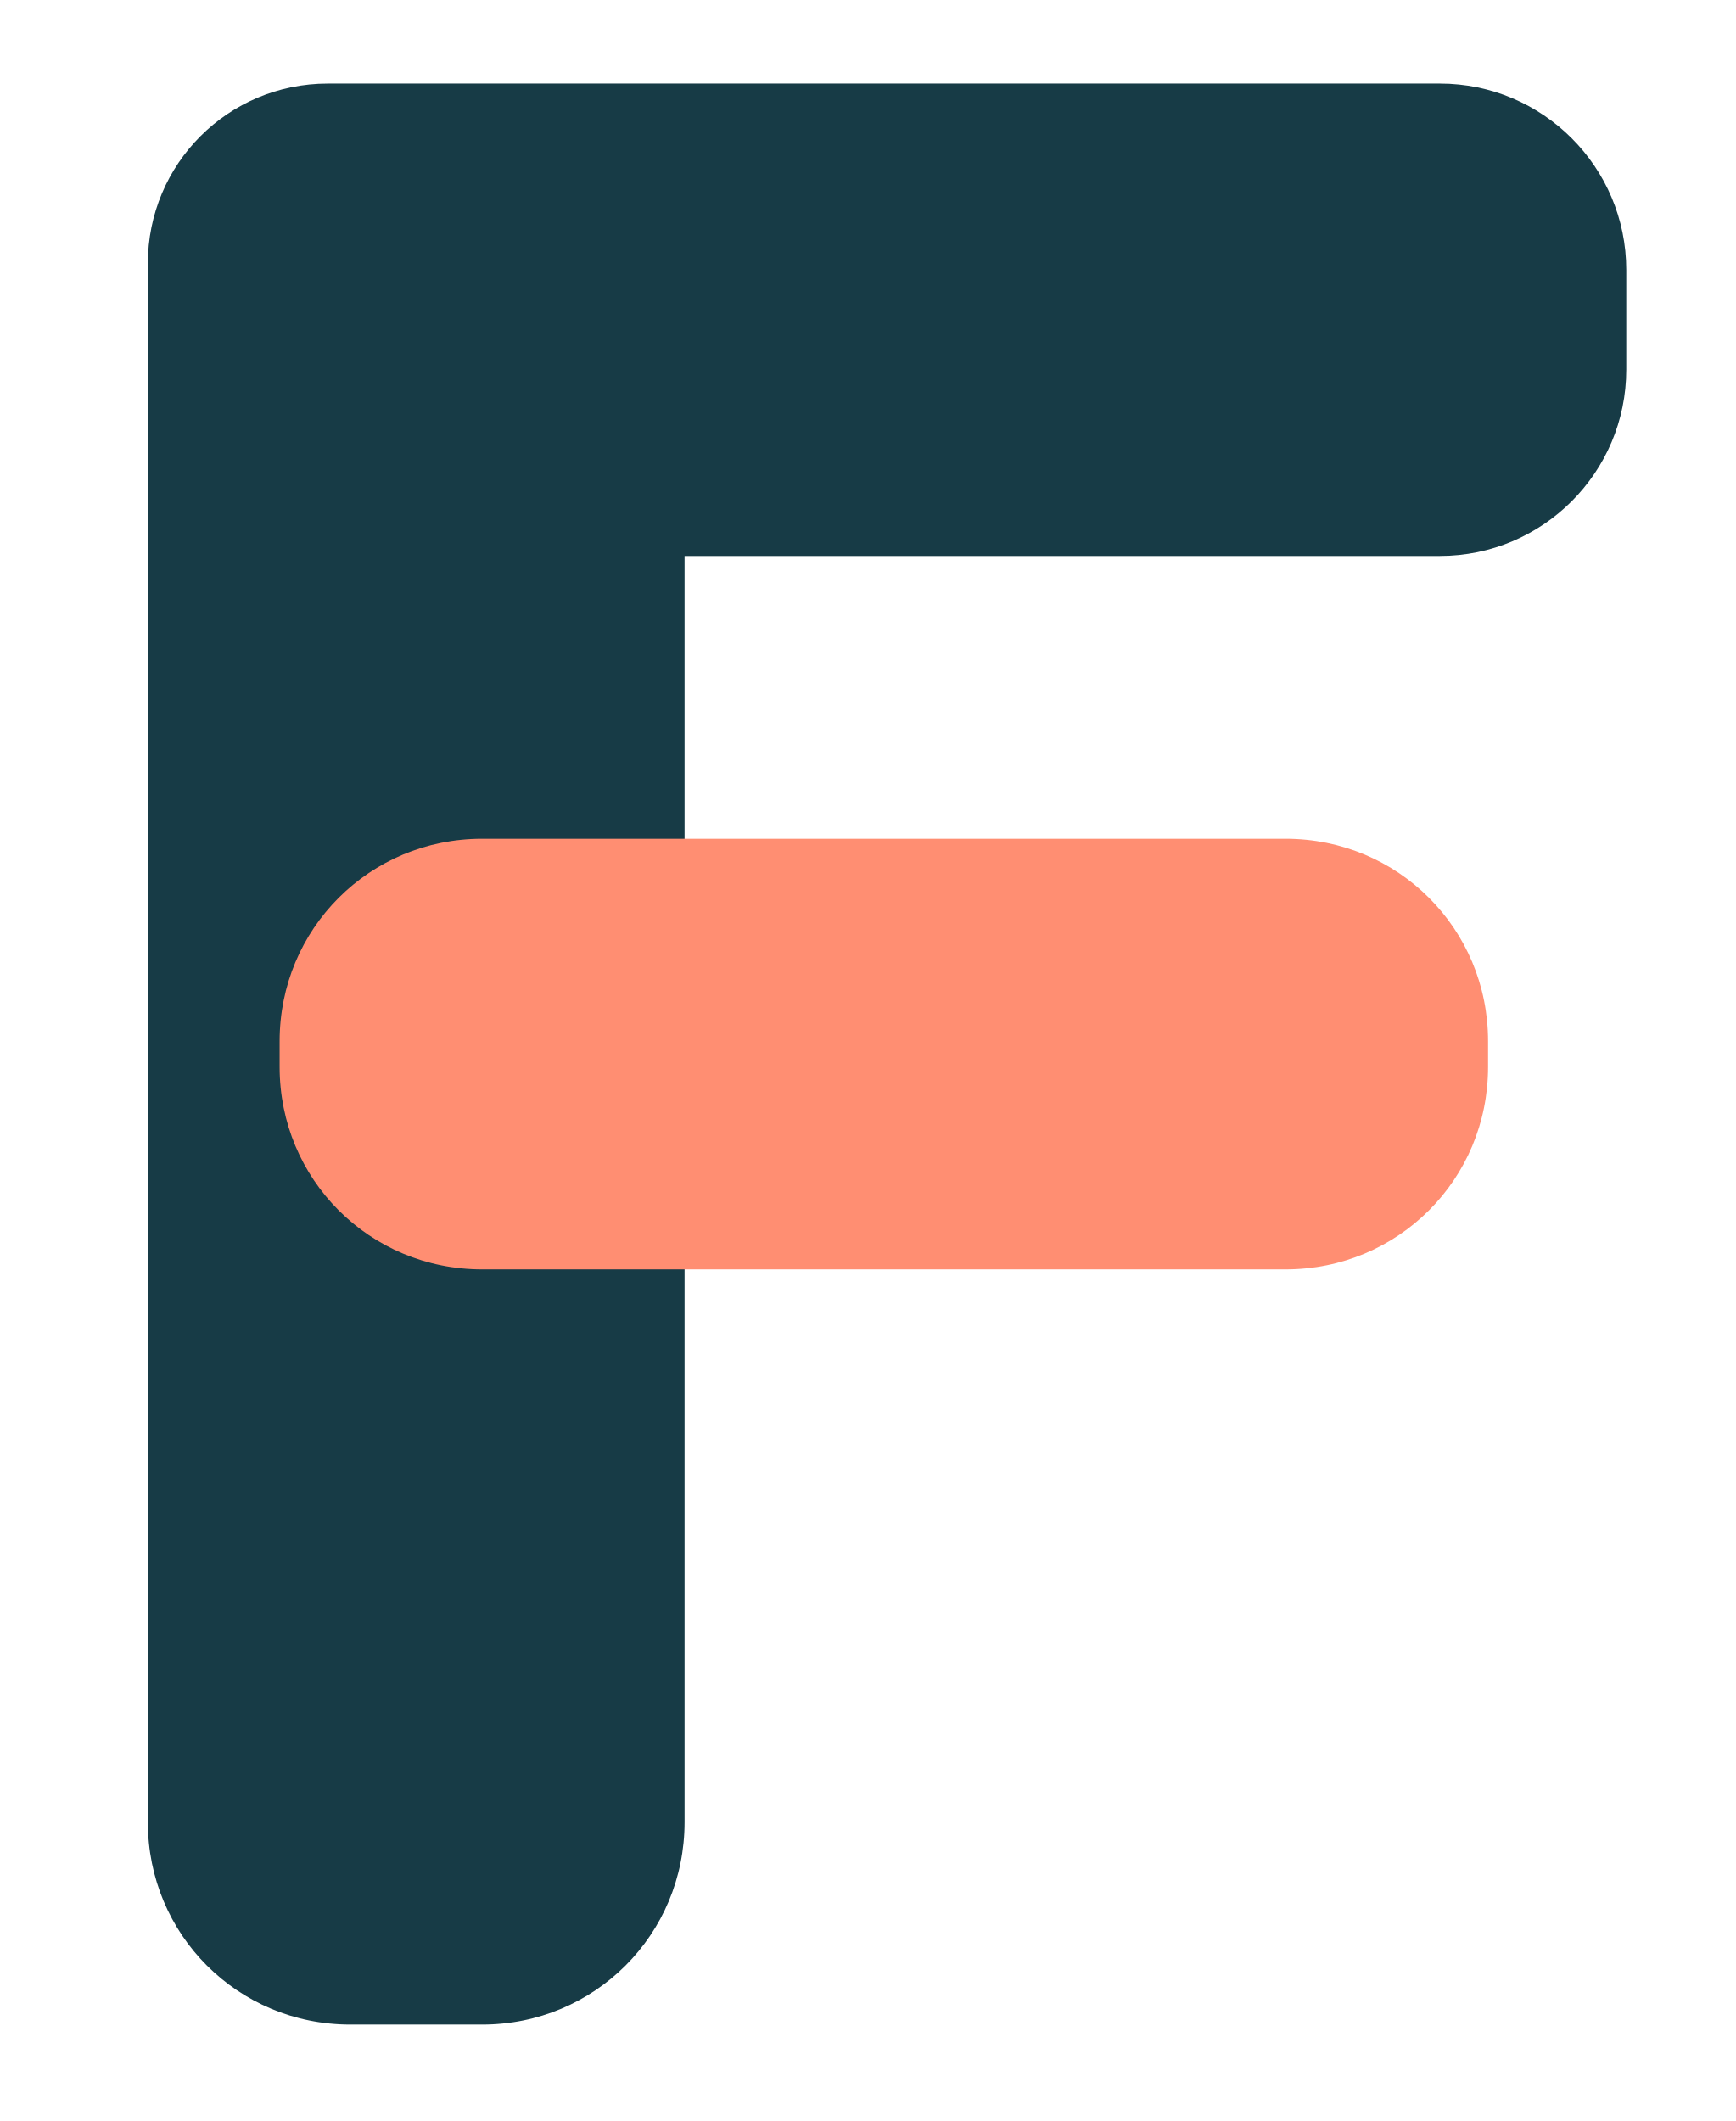
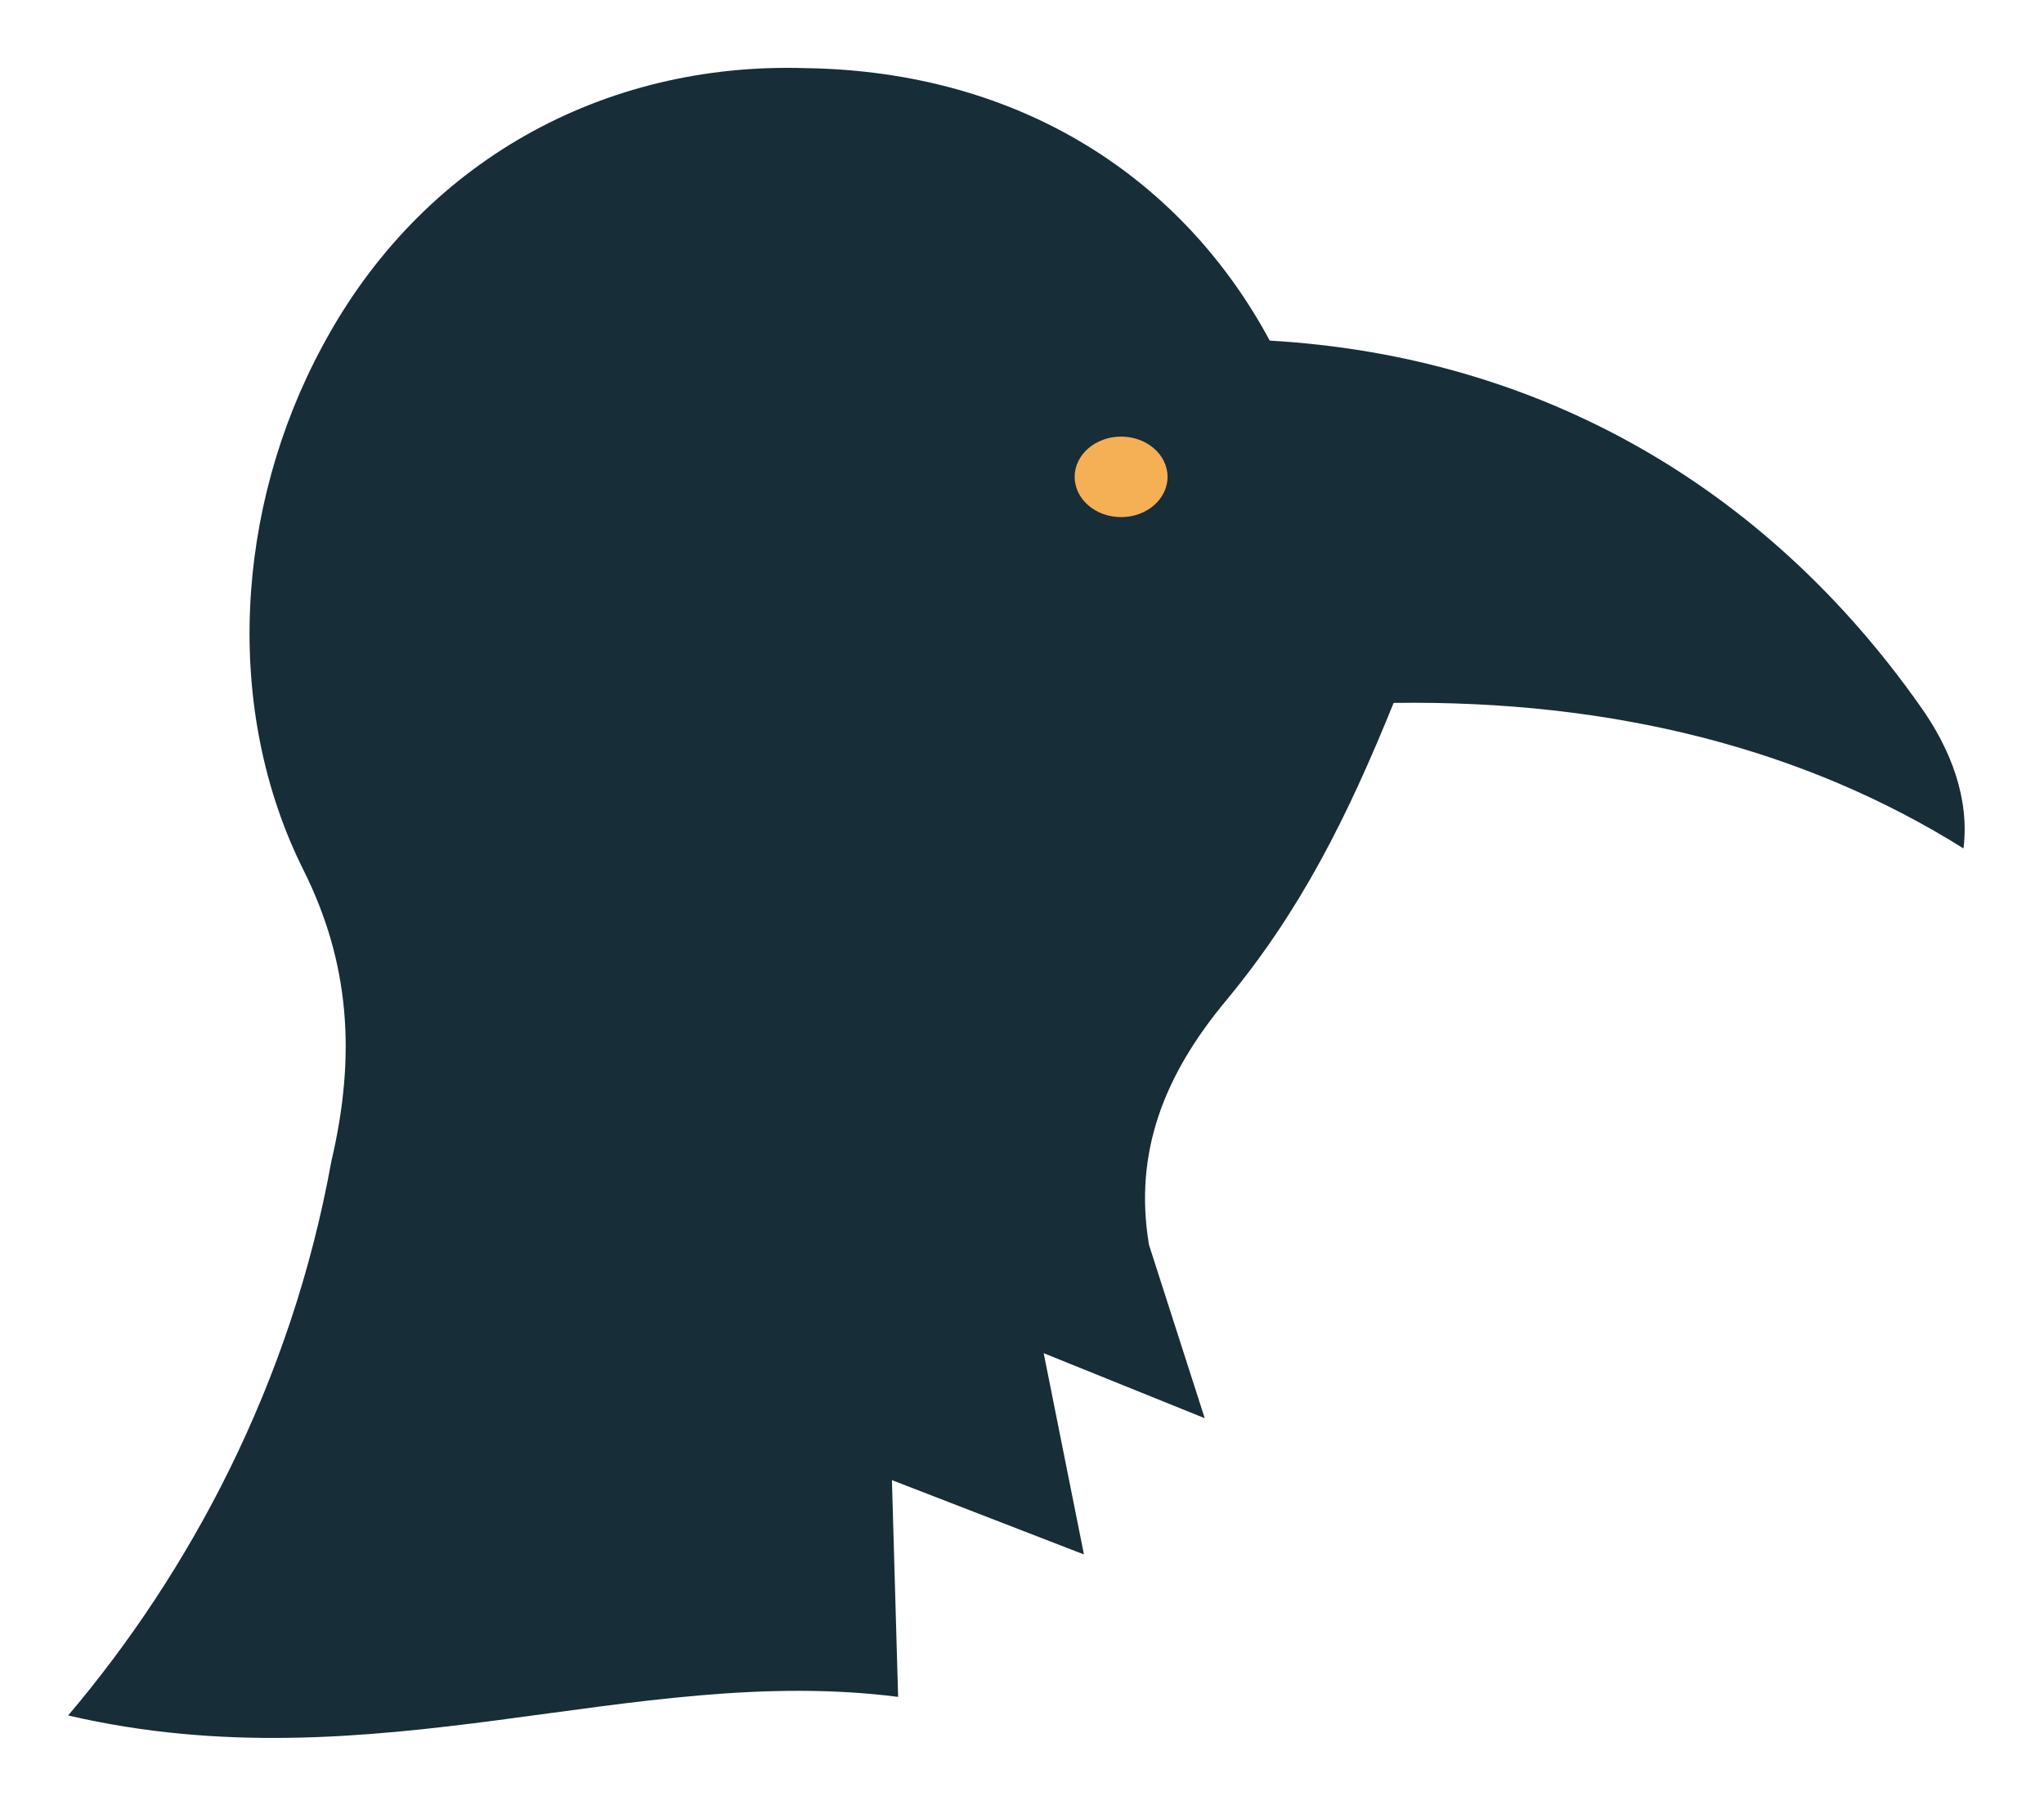
- <svg xmlns="http://www.w3.org/2000/svg" width="540" height="660" viewBox="260 190 540 660" role="img" aria-labelledby="title">
-   <path fill="#173B46" d="M362 216h346c32 0 58 26 58 58v31c0 32-26 58-58 58H473v394c0 35-28 63-63 63h-41c-35 0-63-28-63-63V272c0-31 25-56 56-56Z" />
-   <path fill="#FF8E72" d="M410 451h250c35 0 63 28 63 63v8c0 35-28 63-63 63H410c-35 0-63-28-63-63v-8c0-35 28-63 63-63Z" />
+ <svg xmlns="http://www.w3.org/2000/svg" width="660" height="580" viewBox="230 240 660 580" role="img" aria-labelledby="title">
+   <path fill="#172D37" d="M252 794C291 748 324 687 337 615C345 581 343 551 328 521C302 469 306 404 334 352C366 292 425 260 490 262C560 263 612 298 640 350C727 355 800 397 850 468C860 482 866 498 864 514C813 482 751 466 680 467C665 504 650 534 626 563C606 587 596 612 601 642L619 698L567 677L580 742L518 718L520 788C434 777 351 817 252 794Z" />
+   <ellipse cx="592" cy="394" rx="15" ry="13" fill="#F5AF55" />
</svg>
